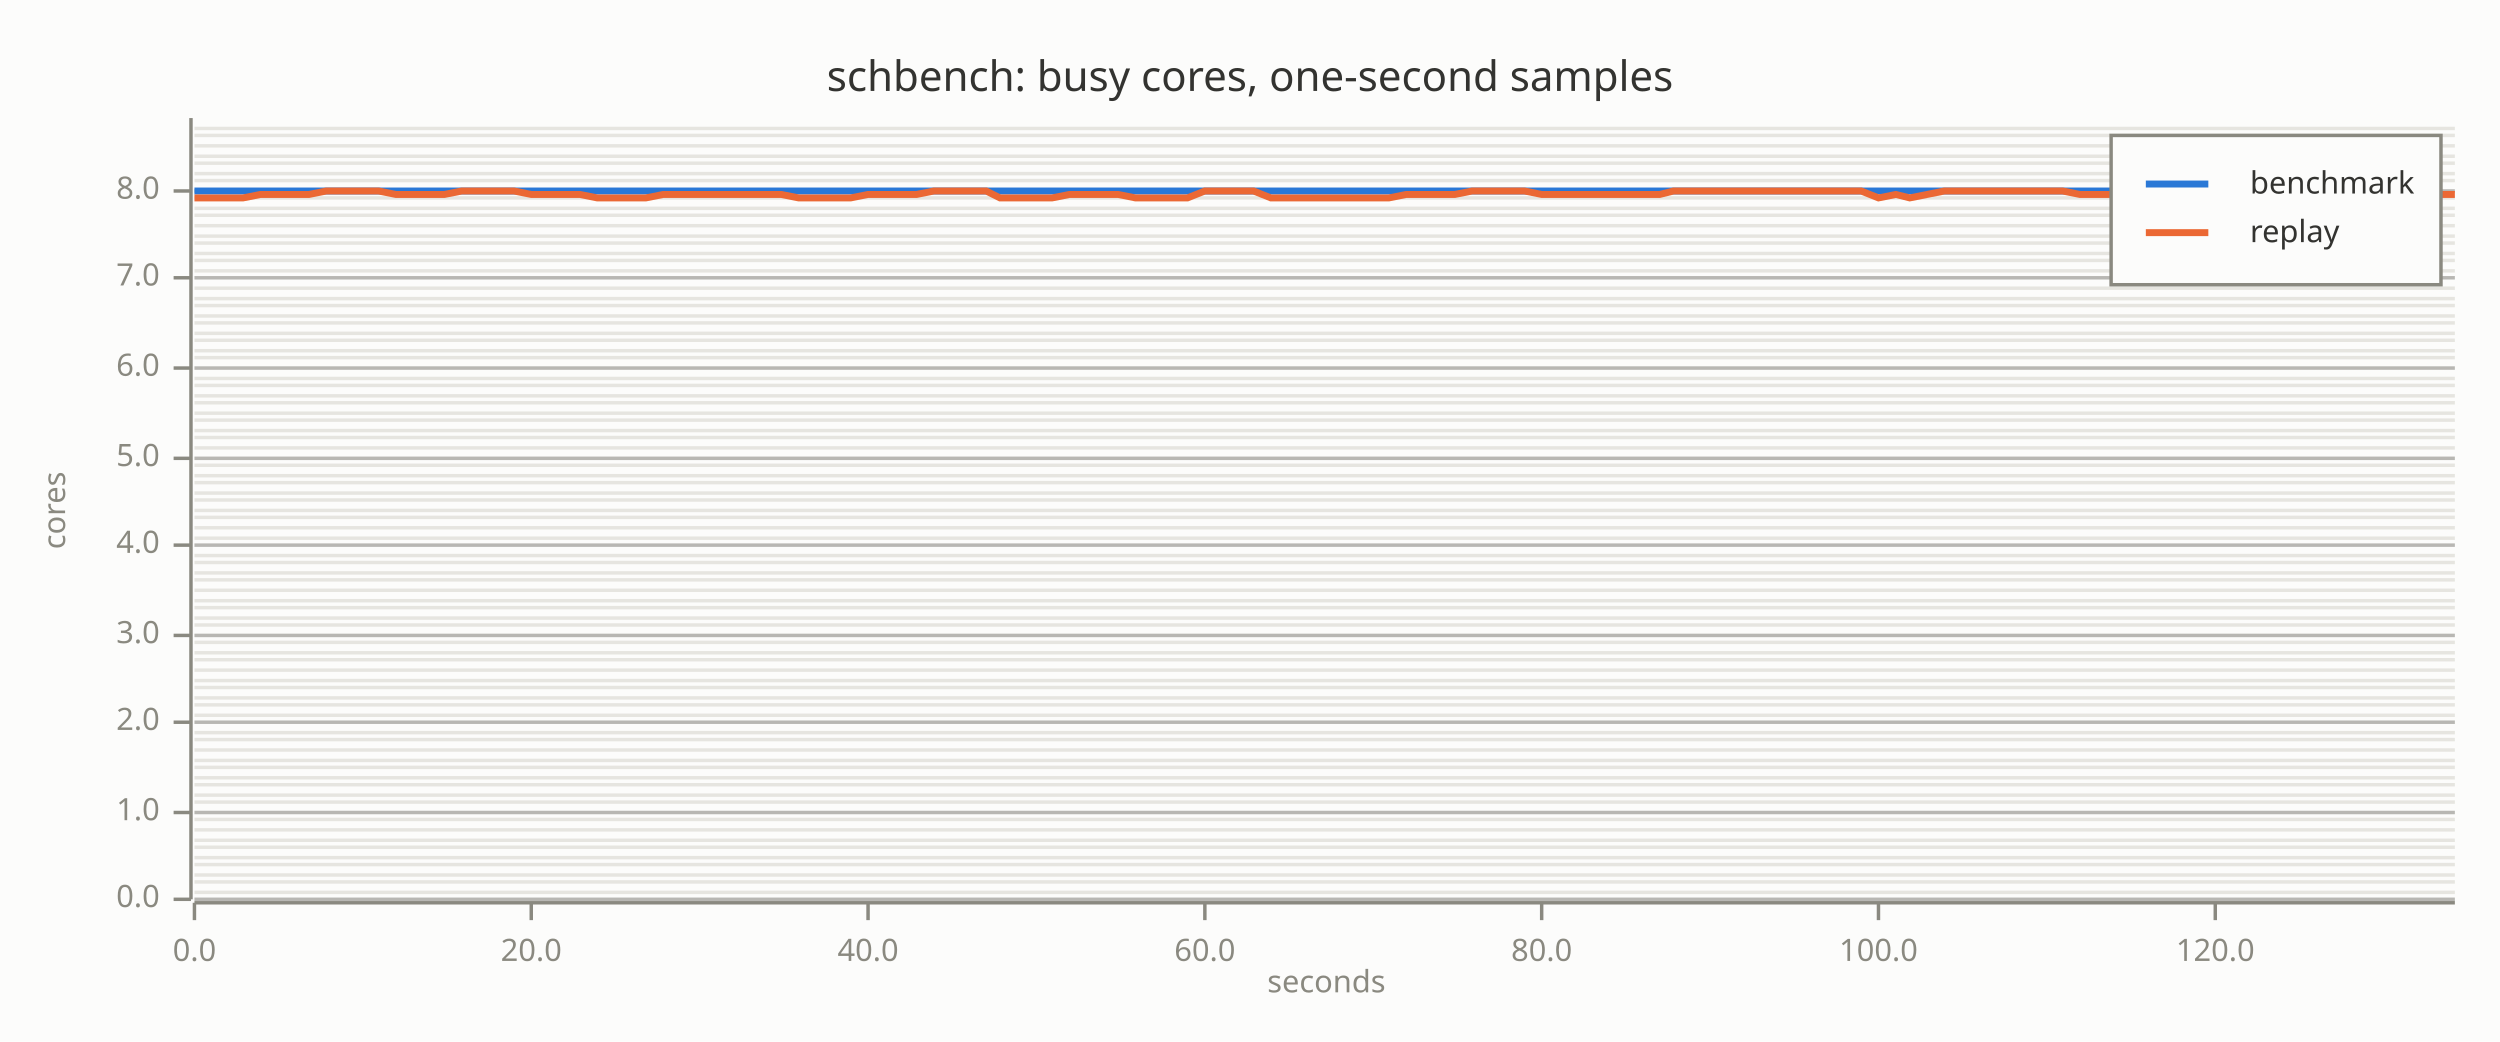
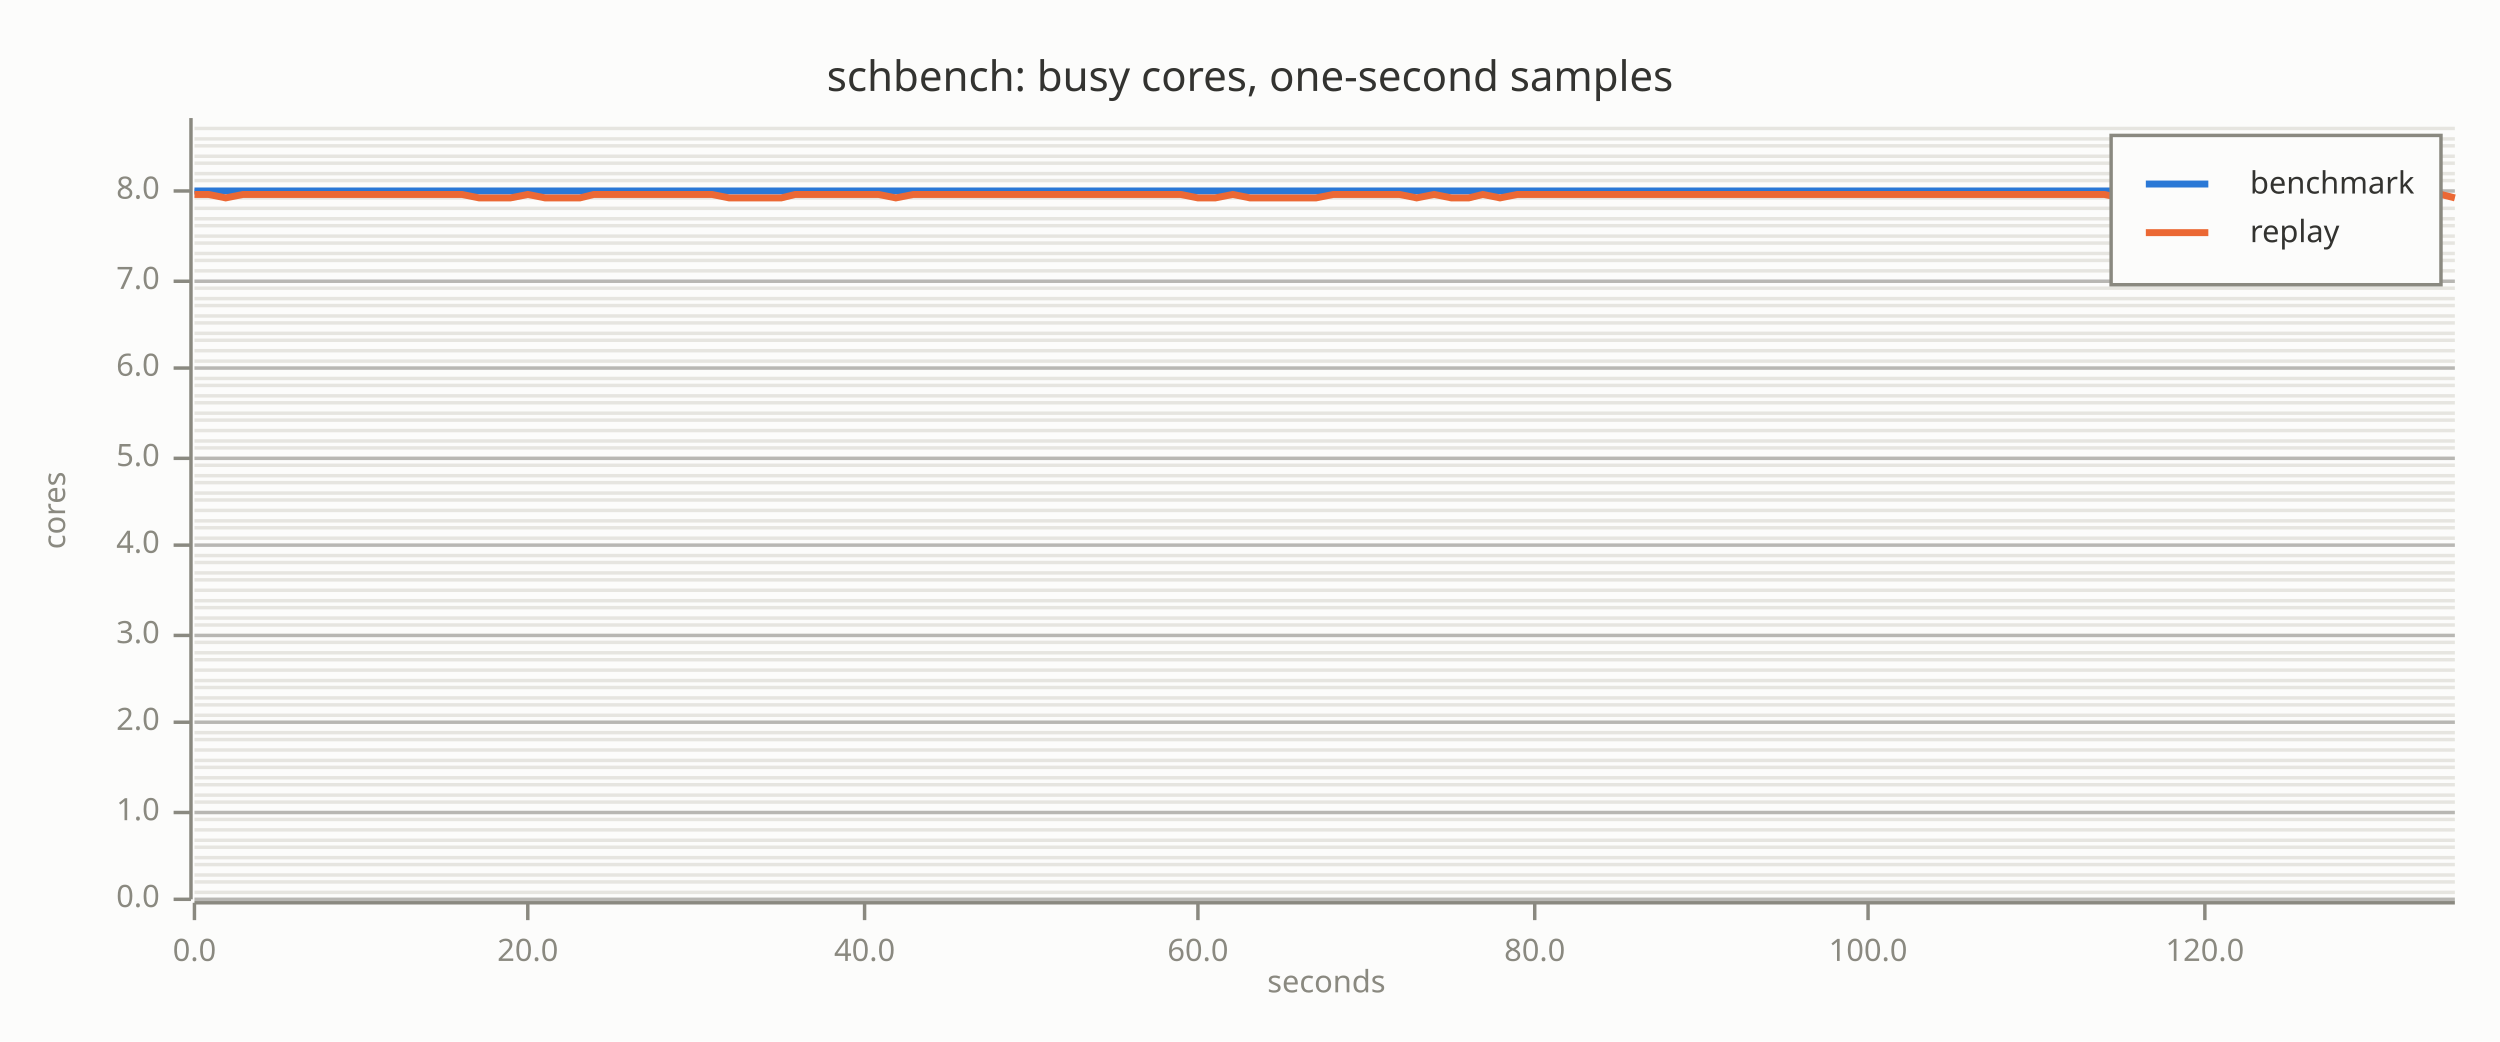
<svg xmlns="http://www.w3.org/2000/svg" width="720" height="300" viewBox="0 0 720 300">
  <rect x="0" y="0" width="720" height="300" opacity="1" fill="#FCFCFB" stroke="none" />
  <text x="360" y="17" dy="0.76em" text-anchor="middle" font-family="sans-serif" font-size="12.097" opacity="1" fill="#333330">
schbench: busy cores, one-second samples
</text>
  <line opacity="1" stroke="#E6E5E0" stroke-width="1" x1="56" y1="259" x2="707" y2="259" />
  <line opacity="1" stroke="#E6E5E0" stroke-width="1" x1="56" y1="257" x2="707" y2="257" />
  <line opacity="1" stroke="#E6E5E0" stroke-width="1" x1="56" y1="254" x2="707" y2="254" />
  <line opacity="1" stroke="#E6E5E0" stroke-width="1" x1="56" y1="252" x2="707" y2="252" />
  <line opacity="1" stroke="#E6E5E0" stroke-width="1" x1="56" y1="249" x2="707" y2="249" />
  <line opacity="1" stroke="#E6E5E0" stroke-width="1" x1="56" y1="247" x2="707" y2="247" />
  <line opacity="1" stroke="#E6E5E0" stroke-width="1" x1="56" y1="244" x2="707" y2="244" />
  <line opacity="1" stroke="#E6E5E0" stroke-width="1" x1="56" y1="242" x2="707" y2="242" />
  <line opacity="1" stroke="#E6E5E0" stroke-width="1" x1="56" y1="239" x2="707" y2="239" />
  <line opacity="1" stroke="#E6E5E0" stroke-width="1" x1="56" y1="236" x2="707" y2="236" />
  <line opacity="1" stroke="#E6E5E0" stroke-width="1" x1="56" y1="234" x2="707" y2="234" />
  <line opacity="1" stroke="#E6E5E0" stroke-width="1" x1="56" y1="231" x2="707" y2="231" />
  <line opacity="1" stroke="#E6E5E0" stroke-width="1" x1="56" y1="229" x2="707" y2="229" />
  <line opacity="1" stroke="#E6E5E0" stroke-width="1" x1="56" y1="226" x2="707" y2="226" />
  <line opacity="1" stroke="#E6E5E0" stroke-width="1" x1="56" y1="224" x2="707" y2="224" />
  <line opacity="1" stroke="#E6E5E0" stroke-width="1" x1="56" y1="221" x2="707" y2="221" />
  <line opacity="1" stroke="#E6E5E0" stroke-width="1" x1="56" y1="219" x2="707" y2="219" />
  <line opacity="1" stroke="#E6E5E0" stroke-width="1" x1="56" y1="216" x2="707" y2="216" />
  <line opacity="1" stroke="#E6E5E0" stroke-width="1" x1="56" y1="213" x2="707" y2="213" />
  <line opacity="1" stroke="#E6E5E0" stroke-width="1" x1="56" y1="211" x2="707" y2="211" />
  <line opacity="1" stroke="#E6E5E0" stroke-width="1" x1="56" y1="208" x2="707" y2="208" />
  <line opacity="1" stroke="#E6E5E0" stroke-width="1" x1="56" y1="206" x2="707" y2="206" />
  <line opacity="1" stroke="#E6E5E0" stroke-width="1" x1="56" y1="203" x2="707" y2="203" />
  <line opacity="1" stroke="#E6E5E0" stroke-width="1" x1="56" y1="201" x2="707" y2="201" />
  <line opacity="1" stroke="#E6E5E0" stroke-width="1" x1="56" y1="198" x2="707" y2="198" />
  <line opacity="1" stroke="#E6E5E0" stroke-width="1" x1="56" y1="196" x2="707" y2="196" />
  <line opacity="1" stroke="#E6E5E0" stroke-width="1" x1="56" y1="193" x2="707" y2="193" />
  <line opacity="1" stroke="#E6E5E0" stroke-width="1" x1="56" y1="190" x2="707" y2="190" />
  <line opacity="1" stroke="#E6E5E0" stroke-width="1" x1="56" y1="188" x2="707" y2="188" />
  <line opacity="1" stroke="#E6E5E0" stroke-width="1" x1="56" y1="185" x2="707" y2="185" />
  <line opacity="1" stroke="#E6E5E0" stroke-width="1" x1="56" y1="183" x2="707" y2="183" />
  <line opacity="1" stroke="#E6E5E0" stroke-width="1" x1="56" y1="180" x2="707" y2="180" />
  <line opacity="1" stroke="#E6E5E0" stroke-width="1" x1="56" y1="178" x2="707" y2="178" />
  <line opacity="1" stroke="#E6E5E0" stroke-width="1" x1="56" y1="175" x2="707" y2="175" />
  <line opacity="1" stroke="#E6E5E0" stroke-width="1" x1="56" y1="173" x2="707" y2="173" />
  <line opacity="1" stroke="#E6E5E0" stroke-width="1" x1="56" y1="170" x2="707" y2="170" />
  <line opacity="1" stroke="#E6E5E0" stroke-width="1" x1="56" y1="167" x2="707" y2="167" />
  <line opacity="1" stroke="#E6E5E0" stroke-width="1" x1="56" y1="165" x2="707" y2="165" />
  <line opacity="1" stroke="#E6E5E0" stroke-width="1" x1="56" y1="162" x2="707" y2="162" />
  <line opacity="1" stroke="#E6E5E0" stroke-width="1" x1="56" y1="160" x2="707" y2="160" />
  <line opacity="1" stroke="#E6E5E0" stroke-width="1" x1="56" y1="157" x2="707" y2="157" />
  <line opacity="1" stroke="#E6E5E0" stroke-width="1" x1="56" y1="155" x2="707" y2="155" />
  <line opacity="1" stroke="#E6E5E0" stroke-width="1" x1="56" y1="152" x2="707" y2="152" />
-   <line opacity="1" stroke="#E6E5E0" stroke-width="1" x1="56" y1="149" x2="707" y2="149" />
+   <line opacity="1" stroke="#E6E5E0" stroke-width="1" x1="56" y1="150" x2="707" y2="150" />
  <line opacity="1" stroke="#E6E5E0" stroke-width="1" x1="56" y1="147" x2="707" y2="147" />
  <line opacity="1" stroke="#E6E5E0" stroke-width="1" x1="56" y1="144" x2="707" y2="144" />
  <line opacity="1" stroke="#E6E5E0" stroke-width="1" x1="56" y1="142" x2="707" y2="142" />
  <line opacity="1" stroke="#E6E5E0" stroke-width="1" x1="56" y1="139" x2="707" y2="139" />
  <line opacity="1" stroke="#E6E5E0" stroke-width="1" x1="56" y1="137" x2="707" y2="137" />
  <line opacity="1" stroke="#E6E5E0" stroke-width="1" x1="56" y1="134" x2="707" y2="134" />
  <line opacity="1" stroke="#E6E5E0" stroke-width="1" x1="56" y1="132" x2="707" y2="132" />
  <line opacity="1" stroke="#E6E5E0" stroke-width="1" x1="56" y1="129" x2="707" y2="129" />
-   <line opacity="1" stroke="#E6E5E0" stroke-width="1" x1="56" y1="126" x2="707" y2="126" />
+   <line opacity="1" stroke="#E6E5E0" stroke-width="1" x1="56" y1="127" x2="707" y2="127" />
  <line opacity="1" stroke="#E6E5E0" stroke-width="1" x1="56" y1="124" x2="707" y2="124" />
  <line opacity="1" stroke="#E6E5E0" stroke-width="1" x1="56" y1="121" x2="707" y2="121" />
  <line opacity="1" stroke="#E6E5E0" stroke-width="1" x1="56" y1="119" x2="707" y2="119" />
  <line opacity="1" stroke="#E6E5E0" stroke-width="1" x1="56" y1="116" x2="707" y2="116" />
  <line opacity="1" stroke="#E6E5E0" stroke-width="1" x1="56" y1="114" x2="707" y2="114" />
  <line opacity="1" stroke="#E6E5E0" stroke-width="1" x1="56" y1="111" x2="707" y2="111" />
  <line opacity="1" stroke="#E6E5E0" stroke-width="1" x1="56" y1="109" x2="707" y2="109" />
  <line opacity="1" stroke="#E6E5E0" stroke-width="1" x1="56" y1="106" x2="707" y2="106" />
-   <line opacity="1" stroke="#E6E5E0" stroke-width="1" x1="56" y1="103" x2="707" y2="103" />
+   <line opacity="1" stroke="#E6E5E0" stroke-width="1" x1="56" y1="104" x2="707" y2="104" />
  <line opacity="1" stroke="#E6E5E0" stroke-width="1" x1="56" y1="101" x2="707" y2="101" />
  <line opacity="1" stroke="#E6E5E0" stroke-width="1" x1="56" y1="98" x2="707" y2="98" />
  <line opacity="1" stroke="#E6E5E0" stroke-width="1" x1="56" y1="96" x2="707" y2="96" />
  <line opacity="1" stroke="#E6E5E0" stroke-width="1" x1="56" y1="93" x2="707" y2="93" />
  <line opacity="1" stroke="#E6E5E0" stroke-width="1" x1="56" y1="91" x2="707" y2="91" />
  <line opacity="1" stroke="#E6E5E0" stroke-width="1" x1="56" y1="88" x2="707" y2="88" />
  <line opacity="1" stroke="#E6E5E0" stroke-width="1" x1="56" y1="86" x2="707" y2="86" />
  <line opacity="1" stroke="#E6E5E0" stroke-width="1" x1="56" y1="83" x2="707" y2="83" />
-   <line opacity="1" stroke="#E6E5E0" stroke-width="1" x1="56" y1="80" x2="707" y2="80" />
+   <line opacity="1" stroke="#E6E5E0" stroke-width="1" x1="56" y1="81" x2="707" y2="81" />
  <line opacity="1" stroke="#E6E5E0" stroke-width="1" x1="56" y1="78" x2="707" y2="78" />
  <line opacity="1" stroke="#E6E5E0" stroke-width="1" x1="56" y1="75" x2="707" y2="75" />
  <line opacity="1" stroke="#E6E5E0" stroke-width="1" x1="56" y1="73" x2="707" y2="73" />
  <line opacity="1" stroke="#E6E5E0" stroke-width="1" x1="56" y1="70" x2="707" y2="70" />
  <line opacity="1" stroke="#E6E5E0" stroke-width="1" x1="56" y1="68" x2="707" y2="68" />
  <line opacity="1" stroke="#E6E5E0" stroke-width="1" x1="56" y1="65" x2="707" y2="65" />
-   <line opacity="1" stroke="#E6E5E0" stroke-width="1" x1="56" y1="62" x2="707" y2="62" />
+   <line opacity="1" stroke="#E6E5E0" stroke-width="1" x1="56" y1="63" x2="707" y2="63" />
  <line opacity="1" stroke="#E6E5E0" stroke-width="1" x1="56" y1="60" x2="707" y2="60" />
  <line opacity="1" stroke="#E6E5E0" stroke-width="1" x1="56" y1="57" x2="707" y2="57" />
  <line opacity="1" stroke="#E6E5E0" stroke-width="1" x1="56" y1="55" x2="707" y2="55" />
  <line opacity="1" stroke="#E6E5E0" stroke-width="1" x1="56" y1="52" x2="707" y2="52" />
  <line opacity="1" stroke="#E6E5E0" stroke-width="1" x1="56" y1="50" x2="707" y2="50" />
  <line opacity="1" stroke="#E6E5E0" stroke-width="1" x1="56" y1="47" x2="707" y2="47" />
  <line opacity="1" stroke="#E6E5E0" stroke-width="1" x1="56" y1="45" x2="707" y2="45" />
  <line opacity="1" stroke="#E6E5E0" stroke-width="1" x1="56" y1="42" x2="707" y2="42" />
-   <line opacity="1" stroke="#E6E5E0" stroke-width="1" x1="56" y1="39" x2="707" y2="39" />
+   <line opacity="1" stroke="#E6E5E0" stroke-width="1" x1="56" y1="40" x2="707" y2="40" />
  <line opacity="1" stroke="#E6E5E0" stroke-width="1" x1="56" y1="37" x2="707" y2="37" />
  <text x="12" y="147" dy="0.76em" text-anchor="middle" font-family="sans-serif" font-size="8.871" opacity="1" fill="#8A8980" transform="rotate(270, 12, 147)">
cores
</text>
  <text x="382" y="288" dy="-0.5ex" text-anchor="middle" font-family="sans-serif" font-size="8.871" opacity="1" fill="#8A8980">
seconds
</text>
  <line opacity="0.2" stroke="#000000" stroke-width="1" x1="56" y1="259" x2="707" y2="259" />
  <line opacity="0.2" stroke="#000000" stroke-width="1" x1="56" y1="234" x2="707" y2="234" />
  <line opacity="0.2" stroke="#000000" stroke-width="1" x1="56" y1="208" x2="707" y2="208" />
  <line opacity="0.2" stroke="#000000" stroke-width="1" x1="56" y1="183" x2="707" y2="183" />
  <line opacity="0.2" stroke="#000000" stroke-width="1" x1="56" y1="157" x2="707" y2="157" />
  <line opacity="0.2" stroke="#000000" stroke-width="1" x1="56" y1="132" x2="707" y2="132" />
  <line opacity="0.2" stroke="#000000" stroke-width="1" x1="56" y1="106" x2="707" y2="106" />
-   <line opacity="0.2" stroke="#000000" stroke-width="1" x1="56" y1="80" x2="707" y2="80" />
+   <line opacity="0.2" stroke="#000000" stroke-width="1" x1="56" y1="81" x2="707" y2="81" />
  <line opacity="0.2" stroke="#000000" stroke-width="1" x1="56" y1="55" x2="707" y2="55" />
  <polyline fill="none" opacity="1" stroke="#8A8980" stroke-width="1" points="55,34 55,259 " />
  <text x="46" y="259" dy="0.5ex" text-anchor="end" font-family="sans-serif" font-size="8.871" opacity="1" fill="#8A8980">
0.0
</text>
  <polyline fill="none" opacity="1" stroke="#8A8980" stroke-width="1" points="50,259 55,259 " />
  <text x="46" y="234" dy="0.5ex" text-anchor="end" font-family="sans-serif" font-size="8.871" opacity="1" fill="#8A8980">
1.0
</text>
  <polyline fill="none" opacity="1" stroke="#8A8980" stroke-width="1" points="50,234 55,234 " />
  <text x="46" y="208" dy="0.5ex" text-anchor="end" font-family="sans-serif" font-size="8.871" opacity="1" fill="#8A8980">
2.0
</text>
  <polyline fill="none" opacity="1" stroke="#8A8980" stroke-width="1" points="50,208 55,208 " />
  <text x="46" y="183" dy="0.5ex" text-anchor="end" font-family="sans-serif" font-size="8.871" opacity="1" fill="#8A8980">
3.0
</text>
  <polyline fill="none" opacity="1" stroke="#8A8980" stroke-width="1" points="50,183 55,183 " />
  <text x="46" y="157" dy="0.5ex" text-anchor="end" font-family="sans-serif" font-size="8.871" opacity="1" fill="#8A8980">
4.0
</text>
  <polyline fill="none" opacity="1" stroke="#8A8980" stroke-width="1" points="50,157 55,157 " />
  <text x="46" y="132" dy="0.5ex" text-anchor="end" font-family="sans-serif" font-size="8.871" opacity="1" fill="#8A8980">
5.0
</text>
  <polyline fill="none" opacity="1" stroke="#8A8980" stroke-width="1" points="50,132 55,132 " />
  <text x="46" y="106" dy="0.5ex" text-anchor="end" font-family="sans-serif" font-size="8.871" opacity="1" fill="#8A8980">
6.0
</text>
  <polyline fill="none" opacity="1" stroke="#8A8980" stroke-width="1" points="50,106 55,106 " />
-   <text x="46" y="80" dy="0.5ex" text-anchor="end" font-family="sans-serif" font-size="8.871" opacity="1" fill="#8A8980">
+   <text x="46" y="81" dy="0.5ex" text-anchor="end" font-family="sans-serif" font-size="8.871" opacity="1" fill="#8A8980">
7.0
</text>
-   <polyline fill="none" opacity="1" stroke="#8A8980" stroke-width="1" points="50,80 55,80 " />
+   <polyline fill="none" opacity="1" stroke="#8A8980" stroke-width="1" points="50,81 55,81 " />
  <text x="46" y="55" dy="0.5ex" text-anchor="end" font-family="sans-serif" font-size="8.871" opacity="1" fill="#8A8980">
8.0
</text>
  <polyline fill="none" opacity="1" stroke="#8A8980" stroke-width="1" points="50,55 55,55 " />
  <polyline fill="none" opacity="1" stroke="#8A8980" stroke-width="1" points="56,260 707,260 " />
  <text x="56" y="270" dy="0.76em" text-anchor="middle" font-family="sans-serif" font-size="8.871" opacity="1" fill="#8A8980">
0.0
</text>
  <polyline fill="none" opacity="1" stroke="#8A8980" stroke-width="1" points="56,260 56,265 " />
-   <text x="153" y="270" dy="0.76em" text-anchor="middle" font-family="sans-serif" font-size="8.871" opacity="1" fill="#8A8980">
+   <text x="152" y="270" dy="0.76em" text-anchor="middle" font-family="sans-serif" font-size="8.871" opacity="1" fill="#8A8980">
20.0
</text>
-   <polyline fill="none" opacity="1" stroke="#8A8980" stroke-width="1" points="153,260 153,265 " />
-   <text x="250" y="270" dy="0.76em" text-anchor="middle" font-family="sans-serif" font-size="8.871" opacity="1" fill="#8A8980">
+   <polyline fill="none" opacity="1" stroke="#8A8980" stroke-width="1" points="152,260 152,265 " />
+   <text x="249" y="270" dy="0.76em" text-anchor="middle" font-family="sans-serif" font-size="8.871" opacity="1" fill="#8A8980">
40.0
</text>
-   <polyline fill="none" opacity="1" stroke="#8A8980" stroke-width="1" points="250,260 250,265 " />
-   <text x="347" y="270" dy="0.76em" text-anchor="middle" font-family="sans-serif" font-size="8.871" opacity="1" fill="#8A8980">
+   <polyline fill="none" opacity="1" stroke="#8A8980" stroke-width="1" points="249,260 249,265 " />
+   <text x="345" y="270" dy="0.76em" text-anchor="middle" font-family="sans-serif" font-size="8.871" opacity="1" fill="#8A8980">
60.0
</text>
-   <polyline fill="none" opacity="1" stroke="#8A8980" stroke-width="1" points="347,260 347,265 " />
-   <text x="444" y="270" dy="0.76em" text-anchor="middle" font-family="sans-serif" font-size="8.871" opacity="1" fill="#8A8980">
+   <polyline fill="none" opacity="1" stroke="#8A8980" stroke-width="1" points="345,260 345,265 " />
+   <text x="442" y="270" dy="0.76em" text-anchor="middle" font-family="sans-serif" font-size="8.871" opacity="1" fill="#8A8980">
80.0
</text>
-   <polyline fill="none" opacity="1" stroke="#8A8980" stroke-width="1" points="444,260 444,265 " />
-   <text x="541" y="270" dy="0.76em" text-anchor="middle" font-family="sans-serif" font-size="8.871" opacity="1" fill="#8A8980">
+   <polyline fill="none" opacity="1" stroke="#8A8980" stroke-width="1" points="442,260 442,265 " />
+   <text x="538" y="270" dy="0.76em" text-anchor="middle" font-family="sans-serif" font-size="8.871" opacity="1" fill="#8A8980">
100.0
</text>
-   <polyline fill="none" opacity="1" stroke="#8A8980" stroke-width="1" points="541,260 541,265 " />
-   <text x="638" y="270" dy="0.76em" text-anchor="middle" font-family="sans-serif" font-size="8.871" opacity="1" fill="#8A8980">
+   <polyline fill="none" opacity="1" stroke="#8A8980" stroke-width="1" points="538,260 538,265 " />
+   <text x="635" y="270" dy="0.76em" text-anchor="middle" font-family="sans-serif" font-size="8.871" opacity="1" fill="#8A8980">
120.0
</text>
-   <polyline fill="none" opacity="1" stroke="#8A8980" stroke-width="1" points="638,260 638,265 " />
-   <polyline fill="none" opacity="1" stroke="#2A78D6" stroke-width="2" points="56,55 60,55 65,55 70,55 75,55 80,55 85,55 89,55 94,55 99,55 104,55 109,55 114,55 119,55 123,55 128,55 133,55 138,55 143,55 148,55 153,55 157,55 162,55 167,55 172,55 177,55 182,55 186,55 191,55 196,55 201,55 206,55 211,55 216,55 220,55 225,55 230,55 235,55 240,55 245,55 250,55 254,55 259,55 264,55 269,55 274,55 279,55 284,55 288,55 293,55 298,55 303,55 308,55 313,55 317,55 322,55 327,55 332,55 337,55 342,55 347,55 351,55 356,55 361,55 366,55 371,55 376,55 381,55 385,55 390,55 395,55 400,55 405,55 410,55 415,55 419,55 424,55 429,55 434,55 439,55 444,55 448,55 453,55 458,55 463,55 468,55 473,55 478,55 482,55 487,55 492,55 497,55 502,55 507,55 512,55 516,55 521,55 526,55 531,55 536,55 541,55 546,55 550,55 555,55 560,55 565,55 570,55 575,55 579,55 584,55 589,55 594,55 599,55 604,55 609,55 613,55 618,55 623,55 628,55 633,55 636,59 " />
-   <polyline fill="none" opacity="1" stroke="#EB6834" stroke-width="2" points="56,57 60,57 65,57 70,57 75,56 80,56 85,56 89,56 94,55 99,55 104,55 109,55 114,56 119,56 123,56 128,56 133,55 138,55 143,55 148,55 153,56 157,56 162,56 167,56 172,57 177,57 182,57 186,57 191,56 196,56 201,56 206,56 211,56 216,56 220,56 225,56 230,57 235,57 240,57 245,57 250,56 254,56 259,56 264,56 269,55 274,55 279,55 284,55 288,57 293,57 298,57 303,57 308,56 313,56 317,56 322,56 327,57 332,57 337,57 342,57 347,55 351,55 356,55 361,55 366,57 371,57 376,57 381,57 385,57 390,57 395,57 400,57 405,56 410,56 415,56 419,56 424,55 429,55 434,55 439,55 444,56 448,56 453,56 458,56 463,56 468,56 473,56 478,56 482,55 487,55 492,55 497,55 502,55 507,55 512,55 516,55 521,55 526,55 531,55 536,55 541,57 546,56 550,57 555,56 560,55 565,55 570,55 575,55 579,55 584,55 589,55 594,55 599,56 604,56 609,56 613,56 618,56 623,56 628,56 633,56 638,55 643,55 647,55 652,55 657,56 662,56 667,56 672,56 677,56 681,56 686,56 691,56 696,56 701,56 706,56 707,56 " />
+   <polyline fill="none" opacity="1" stroke="#8A8980" stroke-width="1" points="635,260 635,265 " />
+   <polyline fill="none" opacity="1" stroke="#2A78D6" stroke-width="2" points="56,55 60,55 65,55 70,55 75,55 80,55 84,55 89,55 94,55 99,55 104,55 109,55 113,55 118,55 123,55 128,55 133,55 138,55 142,55 147,55 152,55 157,55 162,55 167,55 171,55 176,55 181,55 186,55 191,55 196,55 200,55 205,55 210,55 215,55 220,55 225,55 229,55 234,55 239,55 244,55 249,55 253,55 258,55 263,55 268,55 273,55 278,55 282,55 287,55 292,55 297,55 302,55 307,55 311,55 316,55 321,55 326,55 331,55 336,55 340,55 345,55 350,55 355,55 360,55 365,55 369,55 374,55 379,55 384,55 389,55 394,55 398,55 403,55 408,55 413,55 418,55 423,55 427,55 432,55 437,55 442,55 447,55 451,55 456,55 461,55 466,55 471,55 476,55 480,55 485,55 490,55 495,55 500,55 505,55 509,55 514,55 519,55 524,55 529,55 534,55 538,55 543,55 548,55 553,55 558,55 563,55 567,55 572,55 577,55 582,55 587,55 592,55 596,55 601,55 606,55 611,55 616,55 620,55 625,55 630,55 631,55 " />
+   <polyline fill="none" opacity="1" stroke="#EB6834" stroke-width="2" points="56,56 60,56 65,57 70,56 75,56 80,56 84,56 89,56 94,56 99,56 104,56 109,56 113,56 118,56 123,56 128,56 133,56 138,57 142,57 147,57 152,56 157,57 162,57 167,57 171,56 176,56 181,56 186,56 191,56 196,56 200,56 205,56 210,57 215,57 220,57 225,57 229,56 234,56 239,56 244,56 249,56 253,56 258,57 263,56 268,56 273,56 278,56 282,56 287,56 292,56 297,56 302,56 307,56 311,56 316,56 321,56 326,56 331,56 336,56 340,56 345,57 350,57 355,56 360,57 365,57 369,57 374,57 379,57 384,56 389,56 394,56 398,56 403,56 408,57 413,56 418,57 423,57 427,56 432,57 437,56 442,56 447,56 451,56 456,56 461,56 466,56 471,56 476,56 480,56 485,56 490,56 495,56 500,56 505,56 509,56 514,56 519,56 524,56 529,56 534,56 538,56 543,56 548,56 553,56 558,56 563,56 567,56 572,56 577,56 582,56 587,56 592,56 596,56 601,56 606,56 611,57 616,57 620,57 625,57 630,57 635,56 640,56 645,56 649,56 654,56 659,56 664,56 669,56 674,56 678,56 683,56 688,56 693,56 698,56 703,56 707,57 " />
  <rect x="608" y="39" width="95" height="43" opacity="1" fill="#FCFCFB" stroke="none" />
  <rect x="608" y="39" width="95" height="43" opacity="1" fill="none" stroke="#8A8980" />
  <text x="648" y="49" dy="0.76em" text-anchor="start" font-family="sans-serif" font-size="8.871" opacity="1" fill="#333330">
benchmark
</text>
  <text x="648" y="63" dy="0.76em" text-anchor="start" font-family="sans-serif" font-size="8.871" opacity="1" fill="#333330">
replay
</text>
  <polyline fill="none" opacity="1" stroke="#2A78D6" stroke-width="2" points="618,53 636,53 " />
  <polyline fill="none" opacity="1" stroke="#EB6834" stroke-width="2" points="618,67 636,67 " />
</svg>
